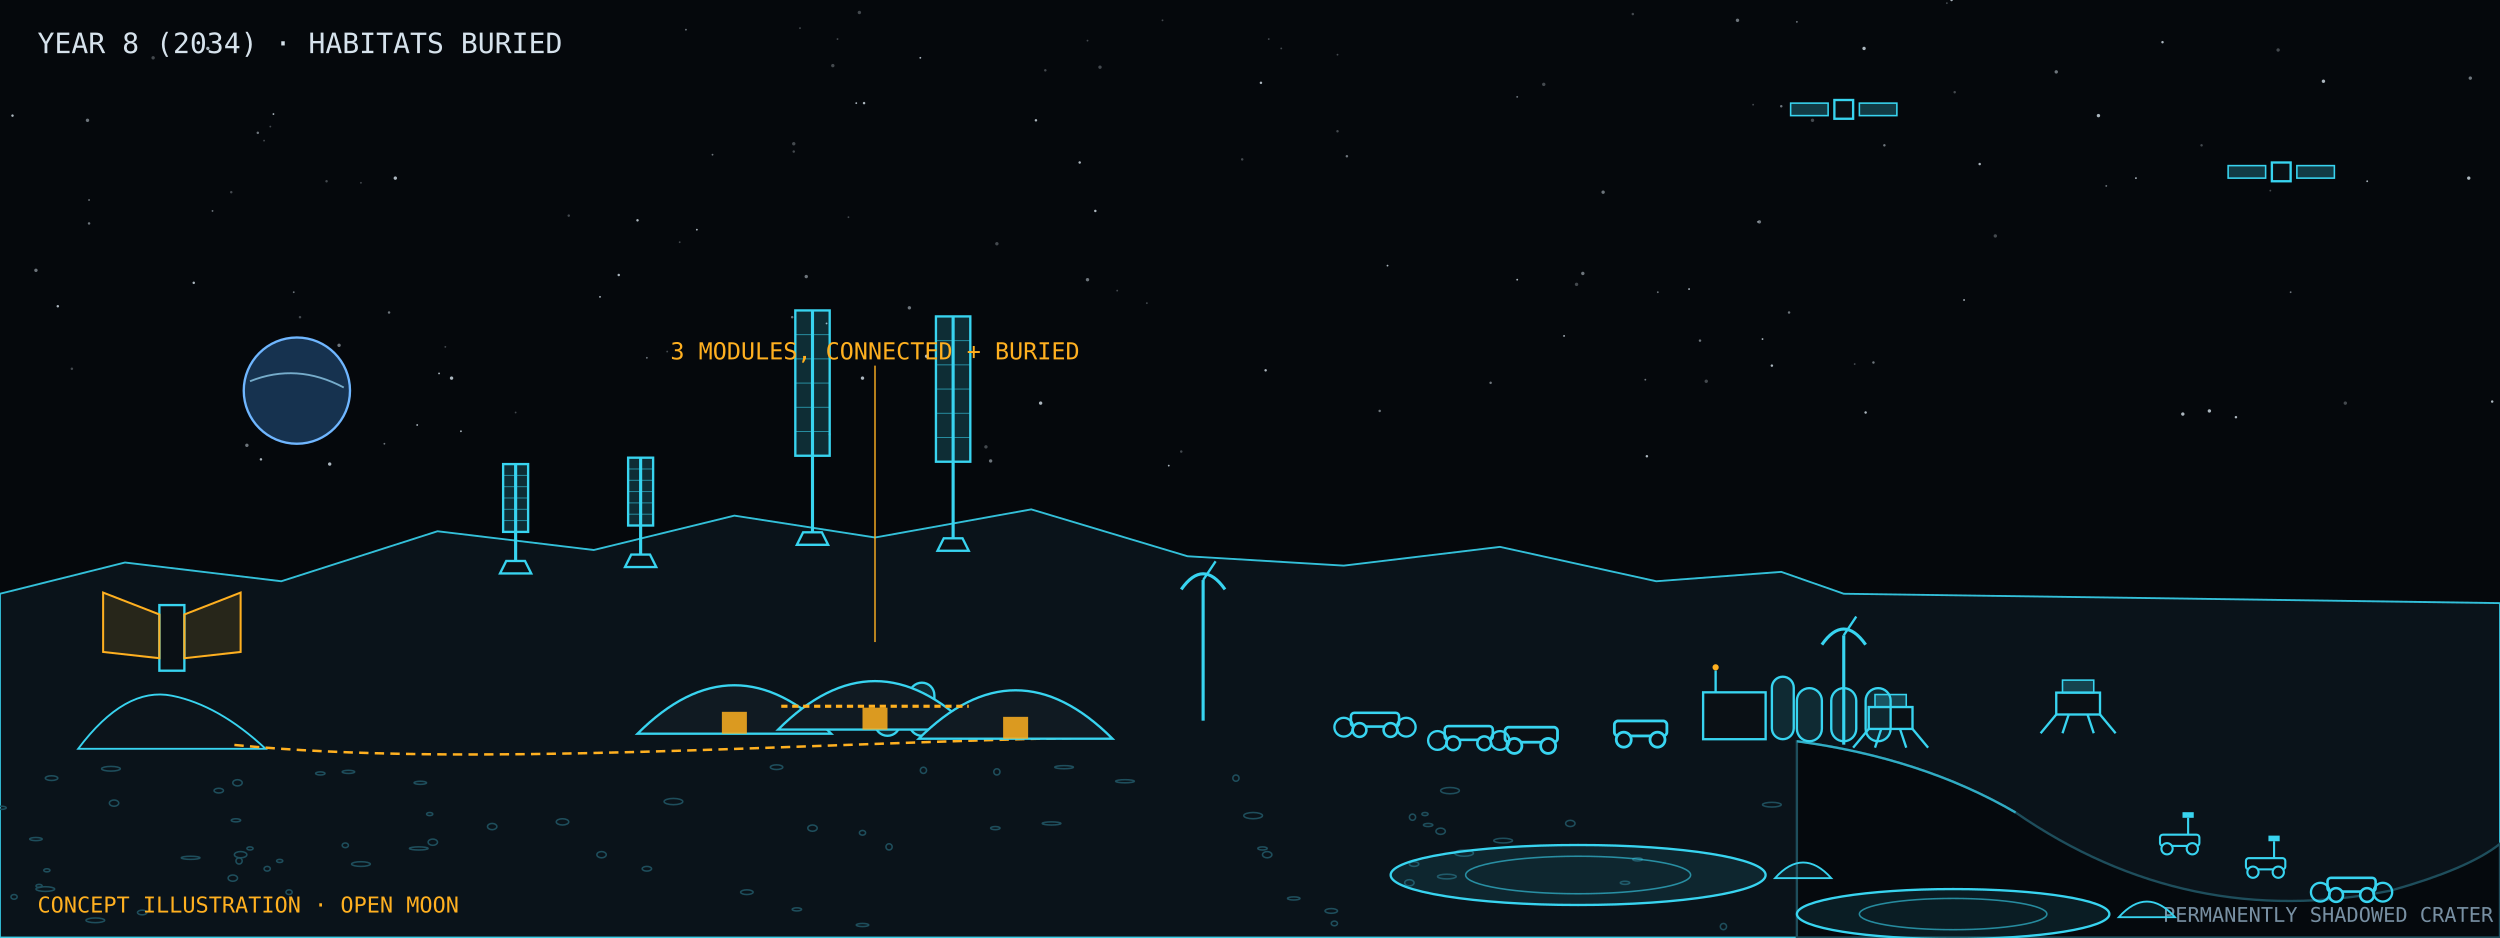
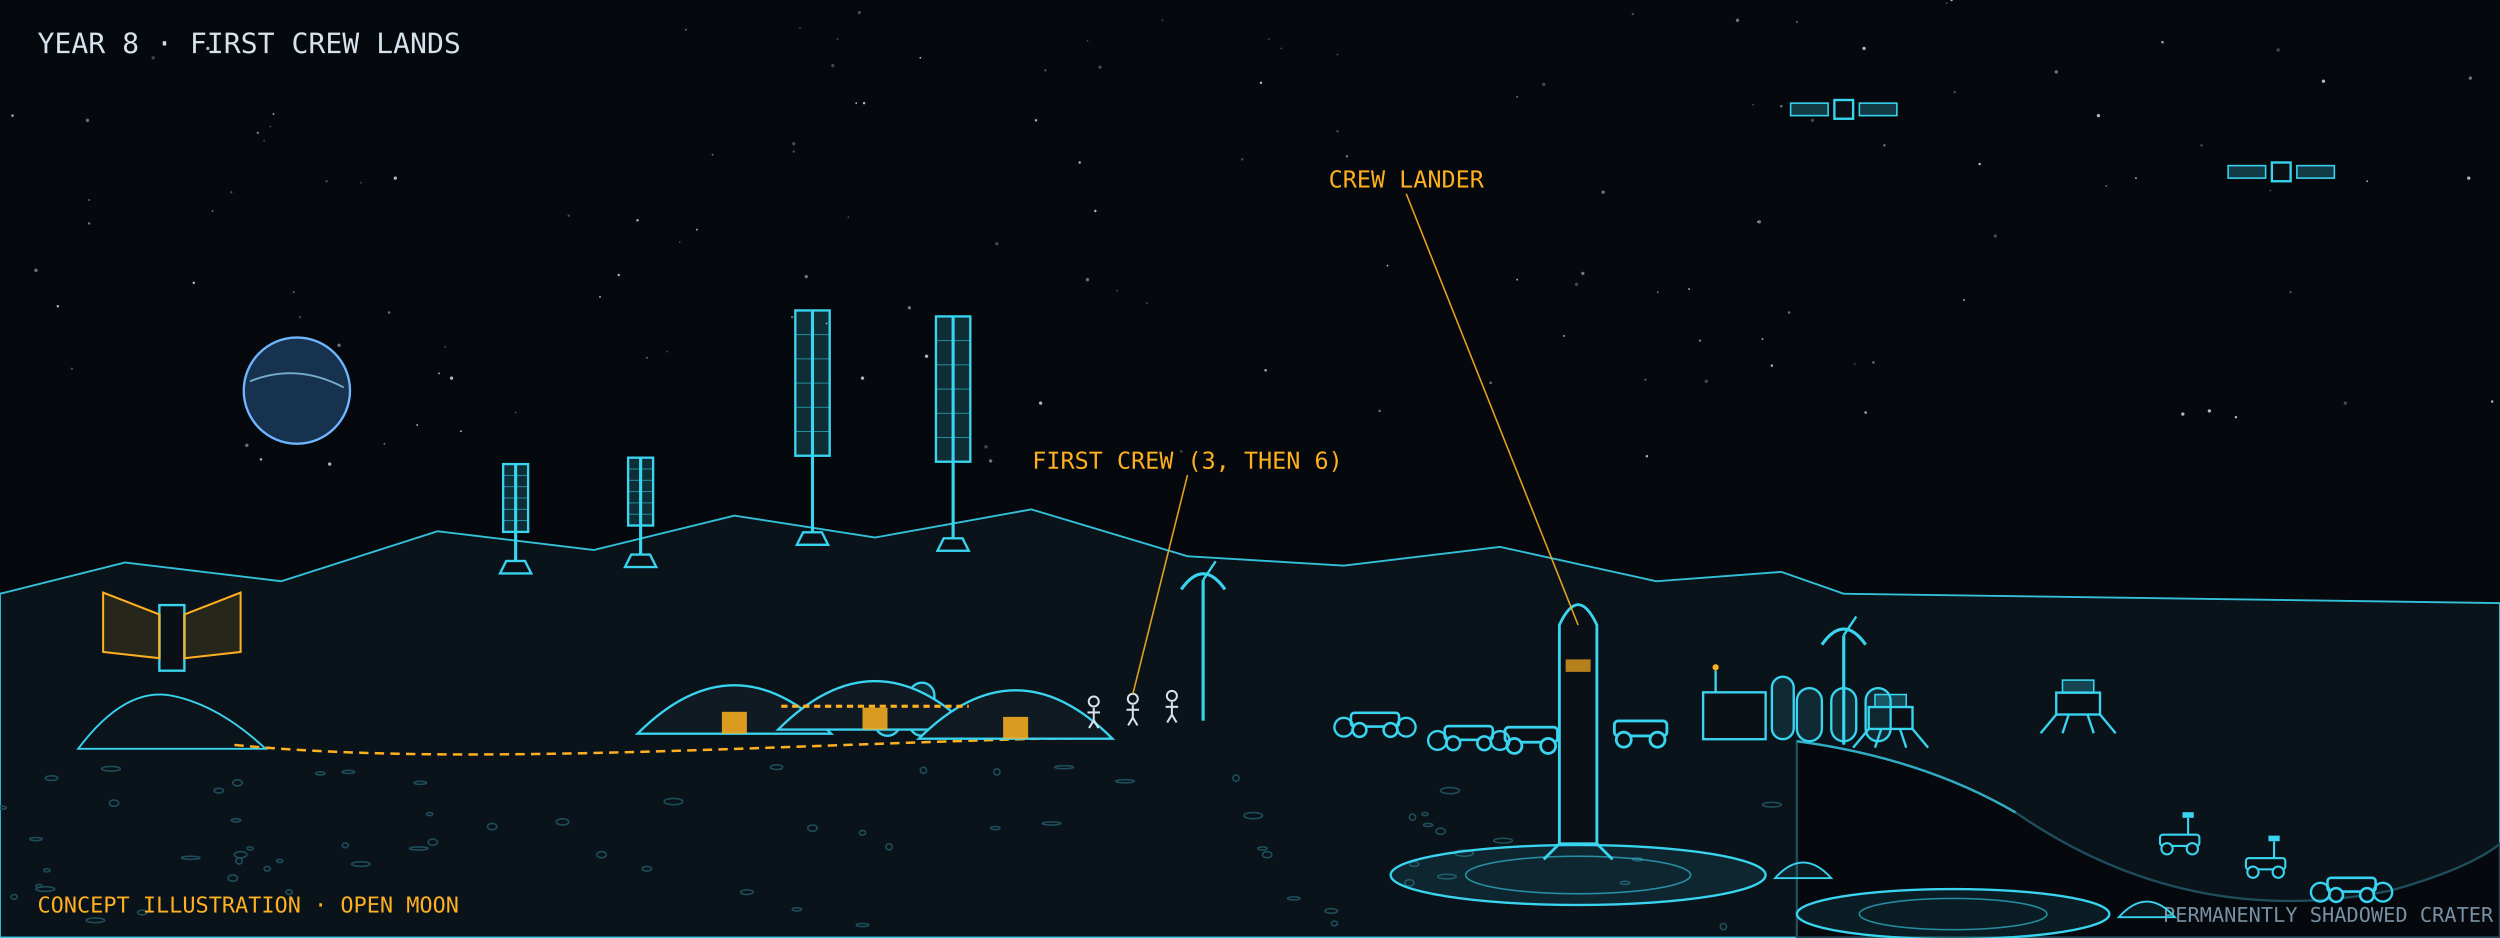
- <svg xmlns="http://www.w3.org/2000/svg" viewBox="0 0 1600 600" width="1600" height="600" role="img" aria-label="Concept illustration of the Open Moon base: YEAR 8 (2034) · HABITATS BURIED">
+ <svg xmlns="http://www.w3.org/2000/svg" viewBox="0 0 1600 600" width="1600" height="600" role="img" aria-label="Concept illustration of the Open Moon base: YEAR 8 · FIRST CREW LANDS">
  <rect width="1600" height="600" fill="#05080c" />
  <circle cx="663" cy="77" r="0.8" fill="#d6e2ec" opacity="0.8" />
  <circle cx="98" cy="37" r="1.1" fill="#d6e2ec" opacity="0.3" />
  <circle cx="748" cy="298" r="0.6" fill="#d6e2ec" opacity="0.8" />
  <circle cx="439" cy="19" r="0.6" fill="#d6e2ec" opacity="0.5" />
  <circle cx="856" cy="35" r="0.6" fill="#d6e2ec" opacity="0.3" />
  <circle cx="1128" cy="217" r="0.6" fill="#d6e2ec" opacity="0.8" />
  <circle cx="253" cy="114" r="1.1" fill="#d6e2ec" opacity="0.8" />
  <circle cx="1193" cy="31" r="1.1" fill="#d6e2ec" opacity="0.8" />
  <circle cx="812" cy="25" r="0.6" fill="#d6e2ec" opacity="0.3" />
  <circle cx="1140" cy="68" r="0.8" fill="#d6e2ec" opacity="0.5" />
  <circle cx="295" cy="276" r="0.6" fill="#d6e2ec" opacity="0.8" />
  <circle cx="631" cy="286" r="1.1" fill="#d6e2ec" opacity="0.3" />
  <circle cx="211" cy="297" r="1.1" fill="#d6e2ec" opacity="0.8" />
  <circle cx="384" cy="190" r="0.6" fill="#d6e2ec" opacity="0.8" />
  <circle cx="1458" cy="32" r="1.1" fill="#d6e2ec" opacity="0.3" />
  <circle cx="1267" cy="105" r="0.8" fill="#d6e2ec" opacity="0.8" />
  <circle cx="1088" cy="218" r="0.8" fill="#d6e2ec" opacity="0.5" />
  <circle cx="1199" cy="232" r="0.8" fill="#d6e2ec" opacity="0.5" />
  <circle cx="508" cy="92" r="1.1" fill="#d6e2ec" opacity="0.3" />
  <circle cx="167" cy="294" r="0.8" fill="#d6e2ec" opacity="0.8" />
  <circle cx="1013" cy="175" r="1.1" fill="#d6e2ec" opacity="0.5" />
  <circle cx="589" cy="37" r="0.6" fill="#d6e2ec" opacity="0.8" />
  <circle cx="856" cy="84" r="0.8" fill="#d6e2ec" opacity="0.3" />
  <circle cx="1001" cy="215" r="0.6" fill="#d6e2ec" opacity="0.8" />
  <circle cx="158" cy="285" r="1.1" fill="#d6e2ec" opacity="0.5" />
  <circle cx="696" cy="179" r="1.1" fill="#d6e2ec" opacity="0.5" />
  <circle cx="1187" cy="233" r="0.6" fill="#d6e2ec" opacity="0.3" />
  <circle cx="552" cy="242" r="1.1" fill="#d6e2ec" opacity="0.8" />
  <circle cx="133" cy="31" r="1.1" fill="#d6e2ec" opacity="0.8" />
  <circle cx="634" cy="295" r="1.1" fill="#d6e2ec" opacity="0.5" />
  <circle cx="582" cy="197" r="1.1" fill="#d6e2ec" opacity="0.5" />
  <circle cx="46" cy="236" r="0.8" fill="#d6e2ec" opacity="0.3" />
  <circle cx="1251" cy="59" r="0.8" fill="#d6e2ec" opacity="0.3" />
  <circle cx="446" cy="147" r="0.6" fill="#d6e2ec" opacity="0.8" />
  <circle cx="507" cy="203" r="0.8" fill="#d6e2ec" opacity="0.5" />
  <circle cx="165" cy="85" r="0.8" fill="#d6e2ec" opacity="0.5" />
  <circle cx="1125" cy="142" r="0.6" fill="#d6e2ec" opacity="0.5" />
  <circle cx="1126" cy="142" r="1.1" fill="#d6e2ec" opacity="0.5" />
  <circle cx="734" cy="194" r="0.6" fill="#d6e2ec" opacity="0.3" />
  <circle cx="169" cy="90" r="0.6" fill="#d6e2ec" opacity="0.3" />
  <circle cx="1348" cy="119" r="0.6" fill="#d6e2ec" opacity="0.5" />
  <circle cx="1206" cy="93" r="0.8" fill="#d6e2ec" opacity="0.5" />
  <circle cx="8" cy="74" r="0.8" fill="#d6e2ec" opacity="0.8" />
  <circle cx="756" cy="289" r="0.8" fill="#d6e2ec" opacity="0.3" />
  <circle cx="1414" cy="263" r="1.1" fill="#d6e2ec" opacity="0.8" />
  <circle cx="1384" cy="27" r="0.8" fill="#d6e2ec" opacity="0.8" />
  <circle cx="1145" cy="200" r="0.8" fill="#d6e2ec" opacity="0.5" />
  <circle cx="807" cy="53" r="0.8" fill="#d6e2ec" opacity="0.8" />
  <circle cx="820" cy="31" r="0.6" fill="#d6e2ec" opacity="0.3" />
  <circle cx="427" cy="225" r="0.6" fill="#d6e2ec" opacity="0.3" />
  <circle cx="696" cy="26" r="0.6" fill="#d6e2ec" opacity="0.3" />
  <circle cx="1160" cy="77" r="1.1" fill="#d6e2ec" opacity="0.3" />
  <circle cx="744" cy="13" r="0.6" fill="#d6e2ec" opacity="0.3" />
  <circle cx="1257" cy="192" r="0.6" fill="#d6e2ec" opacity="0.8" />
  <circle cx="516" cy="177" r="1.1" fill="#d6e2ec" opacity="0.5" />
  <circle cx="971" cy="62" r="0.6" fill="#d6e2ec" opacity="0.5" />
  <circle cx="954" cy="245" r="0.8" fill="#d6e2ec" opacity="0.5" />
  <circle cx="175" cy="73" r="0.6" fill="#d6e2ec" opacity="0.8" />
  <circle cx="701" cy="135" r="0.8" fill="#d6e2ec" opacity="0.8" />
  <circle cx="330" cy="264" r="0.6" fill="#d6e2ec" opacity="0.3" />
  <circle cx="1081" cy="185" r="0.6" fill="#d6e2ec" opacity="0.8" />
  <circle cx="1112" cy="13" r="1.1" fill="#d6e2ec" opacity="0.5" />
  <circle cx="1316" cy="46" r="1.1" fill="#d6e2ec" opacity="0.5" />
  <circle cx="1061" cy="187" r="0.6" fill="#d6e2ec" opacity="0.5" />
  <circle cx="1580" cy="114" r="1.1" fill="#d6e2ec" opacity="0.8" />
  <circle cx="1595" cy="257" r="0.8" fill="#d6e2ec" opacity="0.8" />
  <circle cx="456" cy="99" r="0.6" fill="#d6e2ec" opacity="0.5" />
  <circle cx="1515" cy="116" r="0.6" fill="#d6e2ec" opacity="0.8" />
  <circle cx="1009" cy="182" r="1.1" fill="#d6e2ec" opacity="0.3" />
  <circle cx="57" cy="143" r="0.8" fill="#d6e2ec" opacity="0.5" />
  <circle cx="396" cy="176" r="0.8" fill="#d6e2ec" opacity="0.8" />
  <circle cx="715" cy="186" r="0.6" fill="#d6e2ec" opacity="0.3" />
  <circle cx="209" cy="116" r="0.8" fill="#d6e2ec" opacity="0.3" />
  <circle cx="691" cy="104" r="0.8" fill="#d6e2ec" opacity="0.8" />
  <circle cx="1249" cy="0" r="0.8" fill="#d6e2ec" opacity="0.8" />
  <circle cx="704" cy="43" r="1.1" fill="#d6e2ec" opacity="0.3" />
  <circle cx="795" cy="102" r="0.8" fill="#d6e2ec" opacity="0.3" />
  <circle cx="888" cy="170" r="0.6" fill="#d6e2ec" opacity="0.8" />
  <circle cx="810" cy="237" r="0.8" fill="#d6e2ec" opacity="0.8" />
  <circle cx="173" cy="81" r="0.6" fill="#d6e2ec" opacity="0.3" />
  <circle cx="56" cy="77" r="1.1" fill="#d6e2ec" opacity="0.5" />
  <circle cx="1343" cy="74" r="1.1" fill="#d6e2ec" opacity="0.8" />
  <circle cx="971" cy="179" r="0.6" fill="#d6e2ec" opacity="0.8" />
  <circle cx="1122" cy="67" r="0.6" fill="#d6e2ec" opacity="0.3" />
  <circle cx="1487" cy="52" r="1.1" fill="#d6e2ec" opacity="0.8" />
  <circle cx="285" cy="222" r="0.6" fill="#d6e2ec" opacity="0.3" />
  <circle cx="57" cy="128" r="0.6" fill="#d6e2ec" opacity="0.5" />
  <circle cx="1026" cy="123" r="1.1" fill="#d6e2ec" opacity="0.5" />
  <circle cx="531" cy="278" r="0.8" fill="#d6e2ec" opacity="0.3" />
  <circle cx="124" cy="181" r="0.8" fill="#d6e2ec" opacity="0.8" />
  <circle cx="1194" cy="264" r="0.8" fill="#d6e2ec" opacity="0.8" />
  <circle cx="267" cy="272" r="0.6" fill="#d6e2ec" opacity="0.8" />
  <circle cx="1045" cy="9" r="0.8" fill="#d6e2ec" opacity="0.3" />
  <circle cx="1246" cy="2" r="0.6" fill="#d6e2ec" opacity="0.3" />
  <circle cx="289" cy="242" r="1.1" fill="#d6e2ec" opacity="0.8" />
  <circle cx="246" cy="284" r="0.6" fill="#d6e2ec" opacity="0.5" />
  <circle cx="1397" cy="265" r="1.1" fill="#d6e2ec" opacity="0.8" />
  <circle cx="988" cy="54" r="1.1" fill="#d6e2ec" opacity="0.3" />
  <circle cx="508" cy="97" r="0.8" fill="#d6e2ec" opacity="0.3" />
  <circle cx="1581" cy="50" r="1.1" fill="#d6e2ec" opacity="0.5" />
  <circle cx="1150" cy="14" r="0.6" fill="#d6e2ec" opacity="0.5" />
  <circle cx="666" cy="258" r="1.1" fill="#d6e2ec" opacity="0.8" />
  <circle cx="408" cy="141" r="0.8" fill="#d6e2ec" opacity="0.8" />
  <circle cx="1092" cy="244" r="1.1" fill="#d6e2ec" opacity="0.3" />
  <circle cx="1431" cy="267" r="0.8" fill="#d6e2ec" opacity="0.8" />
  <circle cx="414" cy="229" r="0.6" fill="#d6e2ec" opacity="0.5" />
  <circle cx="249" cy="200" r="0.8" fill="#d6e2ec" opacity="0.5" />
  <circle cx="148" cy="123" r="0.8" fill="#d6e2ec" opacity="0.3" />
  <circle cx="435" cy="155" r="0.6" fill="#d6e2ec" opacity="0.3" />
  <circle cx="1466" cy="187" r="0.6" fill="#d6e2ec" opacity="0.5" />
  <circle cx="281" cy="239" r="0.6" fill="#d6e2ec" opacity="0.8" />
  <circle cx="192" cy="203" r="0.8" fill="#d6e2ec" opacity="0.3" />
  <circle cx="1367" cy="114" r="0.6" fill="#d6e2ec" opacity="0.8" />
  <circle cx="883" cy="263" r="0.8" fill="#d6e2ec" opacity="0.5" />
  <circle cx="862" cy="100" r="0.8" fill="#d6e2ec" opacity="0.5" />
  <circle cx="188" cy="187" r="0.6" fill="#d6e2ec" opacity="0.5" />
  <circle cx="1134" cy="234" r="0.8" fill="#d6e2ec" opacity="0.8" />
  <circle cx="37" cy="196" r="0.8" fill="#d6e2ec" opacity="0.8" />
  <circle cx="1277" cy="151" r="1.1" fill="#d6e2ec" opacity="0.3" />
  <circle cx="231" cy="117" r="0.6" fill="#d6e2ec" opacity="0.3" />
  <circle cx="543" cy="139" r="0.6" fill="#d6e2ec" opacity="0.3" />
  <circle cx="553" cy="66" r="0.8" fill="#d6e2ec" opacity="0.8" />
  <circle cx="529" cy="207" r="0.6" fill="#d6e2ec" opacity="0.8" />
  <circle cx="1054" cy="292" r="0.8" fill="#d6e2ec" opacity="0.8" />
  <circle cx="669" cy="45" r="0.8" fill="#d6e2ec" opacity="0.3" />
  <circle cx="1409" cy="93" r="0.8" fill="#d6e2ec" opacity="0.3" />
  <circle cx="550" cy="8" r="1.1" fill="#d6e2ec" opacity="0.3" />
  <circle cx="533" cy="42" r="1.1" fill="#d6e2ec" opacity="0.3" />
  <circle cx="136" cy="135" r="0.6" fill="#d6e2ec" opacity="0.5" />
  <circle cx="23" cy="173" r="1.1" fill="#d6e2ec" opacity="0.5" />
  <circle cx="548" cy="66" r="0.6" fill="#d6e2ec" opacity="0.8" />
  <circle cx="1453" cy="122" r="0.6" fill="#d6e2ec" opacity="0.3" />
  <circle cx="536" cy="25" r="0.6" fill="#d6e2ec" opacity="0.3" />
  <circle cx="638" cy="156" r="1.1" fill="#d6e2ec" opacity="0.3" />
  <circle cx="593" cy="228" r="1.1" fill="#d6e2ec" opacity="0.8" />
  <circle cx="364" cy="138" r="0.8" fill="#d6e2ec" opacity="0.3" />
  <circle cx="512" cy="18" r="0.6" fill="#d6e2ec" opacity="0.3" />
  <circle cx="1501" cy="258" r="1.1" fill="#d6e2ec" opacity="0.3" />
  <circle cx="1053" cy="243" r="0.6" fill="#d6e2ec" opacity="0.5" />
  <circle cx="217" cy="221" r="1.1" fill="#d6e2ec" opacity="0.5" />
  <circle cx="190" cy="250" r="34" fill="#16324f" stroke="#6fb6ff" stroke-width="1.5" />
  <path d="M160 244 Q190 232 220 248" stroke="#9ee0ff" stroke-width="1.2" fill="none" opacity=".7" />
  <path d="M0 380 L80 360 L180 372 L280 340 L380 352 L470 330 L560 344 L660 326 L760 356 L860 362 L960 350 L1060 372 L1140 366 L1180 380 L1600 386 L1600 600 L0 600Z" fill="#0b141c" stroke="#38d4f0" stroke-width="1.2" opacity=".9" />
  <path d="M0 0 470.0 L20 473.2 L40 476.0 L60 478.1 L80 479.3 L100 479.5 L120 478.8 L140 477.5 L160 476.0 L180 474.5 L200 473.4 L220 473.0 L240 473.3 L260 474.3 L280 475.7 L300 477.2 L320 478.5 L340 479.3 L360 479.2 L380 478.2 L400 476.2 L420 473.5 L440 470.3 L460 467.1 L480 464.2 L500 462.0 L520 460.7 L540 460.3 L560 460.9 L580 462.1 L600 463.7 L620 465.2 L640 466.4 L660 467.0 L680 466.8 L700 466.0 L720 464.6 L740 463.1 L760 461.7 L780 460.9 L800 460.9 L820 461.8 L840 463.6 L860 466.3 L880 469.4 L900 472.6 L920 475.6 L940 477.9 L960 479.3 L980 479.8 L1000 479.3 L1020 478.2 L1040 476.6 L1060 475.0 L1080 473.7 L1100 473.1 L1120 473.1 L1140 473.8 L1160 475.1 L1180 476.6 L1200 478.0 L1220 478.9 L1240 479.0 L1260 478.3 L1280 476.5 L1300 474.0 L1320 470.9 L1340 467.7 L1360 464.6 L1380 462.2 L1400 460.7 L1420 460.1 L1440 460.4 L1460 461.5 L1480 463.1 L1500 464.7 L1520 466.1 L1540 466.9 L1560 467.0 L1580 466.4 L1600 465.2 L1600 600 L0 600Z" fill="#0e1922" stroke="#38d4f0" stroke-width="1.5" />
  <ellipse cx="926" cy="561" rx="6" ry="1.5" fill="none" stroke="#1e4e5c" stroke-width="1" />
  <ellipse cx="1040" cy="565" rx="3" ry="1" fill="none" stroke="#1e4e5c" stroke-width="1" />
  <ellipse cx="1048" cy="550" rx="3" ry="1" fill="none" stroke="#1e4e5c" stroke-width="1" />
  <ellipse cx="914" cy="528" rx="3" ry="1" fill="none" stroke="#1e4e5c" stroke-width="1" />
  <ellipse cx="1103" cy="593" rx="2" ry="2" fill="none" stroke="#1e4e5c" stroke-width="1" />
  <ellipse cx="811" cy="547" rx="3" ry="2" fill="none" stroke="#1e4e5c" stroke-width="1" />
  <ellipse cx="30" cy="557" rx="2" ry="1" fill="none" stroke="#1e4e5c" stroke-width="1" />
  <ellipse cx="73" cy="514" rx="3" ry="2" fill="none" stroke="#1e4e5c" stroke-width="1" />
  <ellipse cx="61" cy="589" rx="6" ry="1.5" fill="none" stroke="#1e4e5c" stroke-width="1" />
  <ellipse cx="902" cy="565" rx="3" ry="2" fill="none" stroke="#1e4e5c" stroke-width="1" />
  <ellipse cx="478" cy="571" rx="4" ry="1.5" fill="none" stroke="#1e4e5c" stroke-width="1" />
  <ellipse cx="9" cy="574" rx="2" ry="1.5" fill="none" stroke="#1e4e5c" stroke-width="1" />
  <ellipse cx="569" cy="542" rx="2" ry="2" fill="none" stroke="#1e4e5c" stroke-width="1" />
  <ellipse cx="520" cy="530" rx="3" ry="2" fill="none" stroke="#1e4e5c" stroke-width="1" />
  <ellipse cx="591" cy="493" rx="2" ry="2" fill="none" stroke="#1e4e5c" stroke-width="1" />
  <ellipse cx="221" cy="541" rx="2" ry="1.5" fill="none" stroke="#1e4e5c" stroke-width="1" />
  <ellipse cx="791" cy="498" rx="2" ry="2" fill="none" stroke="#1e4e5c" stroke-width="1" />
  <ellipse cx="1" cy="517" rx="3" ry="1" fill="none" stroke="#1e4e5c" stroke-width="1" />
  <ellipse cx="962" cy="538" rx="6" ry="1.5" fill="none" stroke="#1e4e5c" stroke-width="1" />
  <ellipse cx="149" cy="562" rx="3" ry="2" fill="none" stroke="#1e4e5c" stroke-width="1" />
  <ellipse cx="552" cy="533" rx="2" ry="1.5" fill="none" stroke="#1e4e5c" stroke-width="1" />
  <ellipse cx="681" cy="491" rx="6" ry="1" fill="none" stroke="#1e4e5c" stroke-width="1" />
  <ellipse cx="275" cy="521" rx="2" ry="1" fill="none" stroke="#1e4e5c" stroke-width="1" />
  <ellipse cx="122" cy="549" rx="6" ry="1" fill="none" stroke="#1e4e5c" stroke-width="1" />
  <ellipse cx="385" cy="547" rx="3" ry="2" fill="none" stroke="#1e4e5c" stroke-width="1" />
  <ellipse cx="268" cy="543" rx="6" ry="1" fill="none" stroke="#1e4e5c" stroke-width="1" />
  <ellipse cx="808" cy="543" rx="3" ry="1" fill="none" stroke="#1e4e5c" stroke-width="1" />
  <ellipse cx="552" cy="592" rx="4" ry="1" fill="none" stroke="#1e4e5c" stroke-width="1" />
  <ellipse cx="431" cy="513" rx="6" ry="2" fill="none" stroke="#1e4e5c" stroke-width="1" />
  <ellipse cx="205" cy="495" rx="3" ry="1" fill="none" stroke="#1e4e5c" stroke-width="1" />
  <ellipse cx="904" cy="523" rx="2" ry="2" fill="none" stroke="#1e4e5c" stroke-width="1" />
  <ellipse cx="673" cy="527" rx="6" ry="1" fill="none" stroke="#1e4e5c" stroke-width="1" />
  <ellipse cx="152" cy="501" rx="3" ry="2" fill="none" stroke="#1e4e5c" stroke-width="1" />
  <ellipse cx="497" cy="491" rx="4" ry="1.5" fill="none" stroke="#1e4e5c" stroke-width="1" />
  <ellipse cx="928" cy="506" rx="6" ry="2" fill="none" stroke="#1e4e5c" stroke-width="1" />
  <ellipse cx="277" cy="539" rx="3" ry="2" fill="none" stroke="#1e4e5c" stroke-width="1" />
  <ellipse cx="315" cy="529" rx="3" ry="2" fill="none" stroke="#1e4e5c" stroke-width="1" />
  <ellipse cx="510" cy="582" rx="3" ry="1" fill="none" stroke="#1e4e5c" stroke-width="1" />
  <ellipse cx="1134" cy="515" rx="6" ry="1.5" fill="none" stroke="#1e4e5c" stroke-width="1" />
  <ellipse cx="160" cy="543" rx="2" ry="1" fill="none" stroke="#1e4e5c" stroke-width="1" />
  <ellipse cx="223" cy="494" rx="4" ry="1" fill="none" stroke="#1e4e5c" stroke-width="1" />
  <ellipse cx="802" cy="522" rx="6" ry="2" fill="none" stroke="#1e4e5c" stroke-width="1" />
  <ellipse cx="1005" cy="527" rx="3" ry="2" fill="none" stroke="#1e4e5c" stroke-width="1" />
  <ellipse cx="140" cy="506" rx="3" ry="1.5" fill="none" stroke="#1e4e5c" stroke-width="1" />
  <ellipse cx="151" cy="525" rx="3" ry="1" fill="none" stroke="#1e4e5c" stroke-width="1" />
  <ellipse cx="33" cy="498" rx="4" ry="1.5" fill="none" stroke="#1e4e5c" stroke-width="1" />
  <ellipse cx="912" cy="521" rx="2" ry="1" fill="none" stroke="#1e4e5c" stroke-width="1" />
  <ellipse cx="360" cy="526" rx="4" ry="2" fill="none" stroke="#1e4e5c" stroke-width="1" />
  <ellipse cx="269" cy="501" rx="4" ry="1" fill="none" stroke="#1e4e5c" stroke-width="1" />
  <ellipse cx="922" cy="532" rx="3" ry="2" fill="none" stroke="#1e4e5c" stroke-width="1" />
  <ellipse cx="71" cy="492" rx="6" ry="1.5" fill="none" stroke="#1e4e5c" stroke-width="1" />
  <ellipse cx="638" cy="494" rx="2" ry="2" fill="none" stroke="#1e4e5c" stroke-width="1" />
  <ellipse cx="153" cy="551" rx="2" ry="2" fill="none" stroke="#1e4e5c" stroke-width="1" />
  <ellipse cx="637" cy="530" rx="3" ry="1" fill="none" stroke="#1e4e5c" stroke-width="1" />
  <ellipse cx="154" cy="547" rx="4" ry="2" fill="none" stroke="#1e4e5c" stroke-width="1" />
  <ellipse cx="91" cy="584" rx="3" ry="1.5" fill="none" stroke="#1e4e5c" stroke-width="1" />
  <ellipse cx="720" cy="500" rx="6" ry="1" fill="none" stroke="#1e4e5c" stroke-width="1" />
  <ellipse cx="854" cy="591" rx="2" ry="1.5" fill="none" stroke="#1e4e5c" stroke-width="1" />
  <ellipse cx="29" cy="569" rx="6" ry="1.5" fill="none" stroke="#1e4e5c" stroke-width="1" />
  <ellipse cx="25" cy="567" rx="2" ry="1" fill="none" stroke="#1e4e5c" stroke-width="1" />
  <ellipse cx="185" cy="571" rx="2" ry="1.5" fill="none" stroke="#1e4e5c" stroke-width="1" />
  <ellipse cx="852" cy="583" rx="4" ry="1.5" fill="none" stroke="#1e4e5c" stroke-width="1" />
  <ellipse cx="937" cy="546" rx="6" ry="2" fill="none" stroke="#1e4e5c" stroke-width="1" />
  <ellipse cx="171" cy="556" rx="2" ry="1.5" fill="none" stroke="#1e4e5c" stroke-width="1" />
  <ellipse cx="179" cy="551" rx="2" ry="1" fill="none" stroke="#1e4e5c" stroke-width="1" />
  <ellipse cx="231" cy="553" rx="6" ry="1.5" fill="none" stroke="#1e4e5c" stroke-width="1" />
  <ellipse cx="23" cy="537" rx="4" ry="1" fill="none" stroke="#1e4e5c" stroke-width="1" />
  <ellipse cx="414" cy="556" rx="3" ry="1.5" fill="none" stroke="#1e4e5c" stroke-width="1" />
  <ellipse cx="905" cy="553" rx="3" ry="1.5" fill="none" stroke="#1e4e5c" stroke-width="1" />
  <ellipse cx="828" cy="575" rx="4" ry="1" fill="none" stroke="#1e4e5c" stroke-width="1" />
  <path d="M1150 474.4 Q1230 485.1 1290 520 Q1400 596 1530 570 Q1580 556 1600 540 L1600 600 L1150 600Z" fill="#05090d" stroke="#1e4e5c" stroke-width="1.5" />
  <path d="M1150 474.4 Q1230 485.1 1290 520" fill="none" stroke="#38d4f0" stroke-width="1.5" opacity=".7" />
  <text x="1490" y="590" fill="#7890a3" font-family="Share Tech Mono, monospace" font-size="13" text-anchor="middle">PERMANENTLY SHADOWED CRATER</text>
  <g transform="translate(1210,478.5094) scale(1.0)">
    <path d="M-14 -26 h28 v14 h-28z" fill="#0a1015" stroke="#38d4f0" stroke-width="1.5" />
    <path d="M-14 -12 L-24 0 M14 -12 L24 0 M-6 -12 L-10 0 M6 -12 L10 0" stroke="#38d4f0" stroke-width="1.5" />
    <rect x="-10" y="-34" width="20" height="8" fill="rgba(56,212,240,.25)" stroke="#38d4f0" stroke-width="1" />
  </g>
  <g transform="translate(1330,469.2811) scale(1.0)">
    <path d="M-14 -26 h28 v14 h-28z" fill="#0a1015" stroke="#38d4f0" stroke-width="1.5" />
    <path d="M-14 -12 L-24 0 M14 -12 L24 0 M-6 -12 L-10 0 M6 -12 L10 0" stroke="#38d4f0" stroke-width="1.5" />
    <rect x="-10" y="-34" width="20" height="8" fill="rgba(56,212,240,.25)" stroke="#38d4f0" stroke-width="1" />
  </g>
  <g transform="translate(1395,545) scale(0.9)">
    <rect x="-14" y="-12" width="28" height="8" rx="2" fill="#0a1015" stroke="#38d4f0" stroke-width="1.5" />
    <circle cx="-9" cy="-2" r="4" fill="#0a1015" stroke="#38d4f0" stroke-width="1.5" />
    <circle cx="9" cy="-2" r="4" fill="#0a1015" stroke="#38d4f0" stroke-width="1.5" />
    <line x1="6" y1="-12" x2="6" y2="-24" stroke="#38d4f0" stroke-width="1.5" />
    <rect x="2" y="-28" width="8" height="4" fill="#38d4f0" />
  </g>
  <g transform="translate(1450,560) scale(0.9)">
    <rect x="-14" y="-12" width="28" height="8" rx="2" fill="#0a1015" stroke="#38d4f0" stroke-width="1.5" />
    <circle cx="-9" cy="-2" r="4" fill="#0a1015" stroke="#38d4f0" stroke-width="1.5" />
    <circle cx="9" cy="-2" r="4" fill="#0a1015" stroke="#38d4f0" stroke-width="1.5" />
    <line x1="6" y1="-12" x2="6" y2="-24" stroke="#38d4f0" stroke-width="1.5" />
    <rect x="2" y="-28" width="8" height="4" fill="#38d4f0" />
  </g>
  <g transform="translate(980,479.7992) scale(1.2)">
    <rect x="-14" y="-12" width="28" height="8" rx="2" fill="#0a1015" stroke="#38d4f0" stroke-width="1.5" />
    <circle cx="-9" cy="-2" r="4" fill="#0a1015" stroke="#38d4f0" stroke-width="1.5" />
    <circle cx="9" cy="-2" r="4" fill="#0a1015" stroke="#38d4f0" stroke-width="1.5" />
  </g>
  <g transform="translate(1050,475.7929) scale(1.2)">
    <rect x="-14" y="-12" width="28" height="8" rx="2" fill="#0a1015" stroke="#38d4f0" stroke-width="1.5" />
    <circle cx="-9" cy="-2" r="4" fill="#0a1015" stroke="#38d4f0" stroke-width="1.5" />
    <circle cx="9" cy="-2" r="4" fill="#0a1015" stroke="#38d4f0" stroke-width="1.5" />
  </g>
  <line x1="330" y1="367.016" x2="330" y2="297.016" stroke="#38d4f0" stroke-width="2" />
  <rect x="322.0" y="297.016" width="16" height="43.4" fill="rgba(56,212,240,.18)" stroke="#38d4f0" stroke-width="1.5" />
  <line x1="322.0" y1="304.249" x2="338.0" y2="304.249" stroke="#38d4f0" stroke-width=".6" opacity=".6" />
  <line x1="322.0" y1="311.483" x2="338.0" y2="311.483" stroke="#38d4f0" stroke-width=".6" opacity=".6" />
  <line x1="322.0" y1="318.716" x2="338.0" y2="318.716" stroke="#38d4f0" stroke-width=".6" opacity=".6" />
  <line x1="322.0" y1="325.949" x2="338.0" y2="325.949" stroke="#38d4f0" stroke-width=".6" opacity=".6" />
  <line x1="322.0" y1="333.183" x2="338.0" y2="333.183" stroke="#38d4f0" stroke-width=".6" opacity=".6" />
  <path d="M320 367.016 L340 367.016 L336 359.016 L324 359.016Z" fill="#0a1015" stroke="#38d4f0" stroke-width="1.5" />
  <line x1="770" y1="461.231" x2="770" y2="371.231" stroke="#38d4f0" stroke-width="2" />
  <path d="M756 377.231 Q770 357.231 784 377.231" fill="none" stroke="#38d4f0" stroke-width="2" />
  <line x1="770" y1="371.231" x2="778 " y2="359.231" stroke="#38d4f0" stroke-width="1.5" />
  <g transform="translate(880,469.3911) scale(1.1)">
    <rect x="-14" y="-12" width="28" height="8" rx="2" fill="#0a1015" stroke="#38d4f0" stroke-width="1.5" />
    <circle cx="-9" cy="-2" r="4" fill="#0a1015" stroke="#38d4f0" stroke-width="1.5" />
    <circle cx="9" cy="-2" r="4" fill="#0a1015" stroke="#38d4f0" stroke-width="1.5" />
  </g>
  <circle cx="900" cy="465.391" r="6" fill="none" stroke="#38d4f0" stroke-width="1.5" />
  <circle cx="860" cy="465.391" r="6" fill="none" stroke="#38d4f0" stroke-width="1.5" />
  <g transform="translate(940,477.9077) scale(1.1)">
    <rect x="-14" y="-12" width="28" height="8" rx="2" fill="#0a1015" stroke="#38d4f0" stroke-width="1.5" />
    <circle cx="-9" cy="-2" r="4" fill="#0a1015" stroke="#38d4f0" stroke-width="1.5" />
    <circle cx="9" cy="-2" r="4" fill="#0a1015" stroke="#38d4f0" stroke-width="1.5" />
  </g>
  <circle cx="960" cy="473.908" r="6" fill="none" stroke="#38d4f0" stroke-width="1.5" />
  <circle cx="920" cy="473.908" r="6" fill="none" stroke="#38d4f0" stroke-width="1.5" />
  <line x1="410" y1="362.918" x2="410" y2="292.918" stroke="#38d4f0" stroke-width="2" />
  <rect x="402.0" y="292.918" width="16" height="43.4" fill="rgba(56,212,240,.18)" stroke="#38d4f0" stroke-width="1.5" />
  <line x1="402.0" y1="300.151" x2="418.0" y2="300.151" stroke="#38d4f0" stroke-width=".6" opacity=".6" />
  <line x1="402.0" y1="307.384" x2="418.0" y2="307.384" stroke="#38d4f0" stroke-width=".6" opacity=".6" />
  <line x1="402.0" y1="314.618" x2="418.0" y2="314.618" stroke="#38d4f0" stroke-width=".6" opacity=".6" />
  <line x1="402.0" y1="321.851" x2="418.0" y2="321.851" stroke="#38d4f0" stroke-width=".6" opacity=".6" />
  <line x1="402.0" y1="329.084" x2="418.0" y2="329.084" stroke="#38d4f0" stroke-width=".6" opacity=".6" />
  <path d="M400 362.918 L420 362.918 L416 354.918 L404 354.918Z" fill="#0a1015" stroke="#38d4f0" stroke-width="1.5" />
  <line x1="520" y1="348.676" x2="520" y2="198.676" stroke="#38d4f0" stroke-width="2" />
  <rect x="509.0" y="198.676" width="22" height="93.0" fill="rgba(56,212,240,.18)" stroke="#38d4f0" stroke-width="1.5" />
  <line x1="509.0" y1="214.176" x2="531.0" y2="214.176" stroke="#38d4f0" stroke-width=".6" opacity=".6" />
  <line x1="509.0" y1="229.676" x2="531.0" y2="229.676" stroke="#38d4f0" stroke-width=".6" opacity=".6" />
  <line x1="509.0" y1="245.176" x2="531.0" y2="245.176" stroke="#38d4f0" stroke-width=".6" opacity=".6" />
  <line x1="509.0" y1="260.676" x2="531.0" y2="260.676" stroke="#38d4f0" stroke-width=".6" opacity=".6" />
  <line x1="509.0" y1="276.176" x2="531.0" y2="276.176" stroke="#38d4f0" stroke-width=".6" opacity=".6" />
  <path d="M510 348.676 L530 348.676 L526 340.676 L514 340.676Z" fill="#0a1015" stroke="#38d4f0" stroke-width="1.5" />
  <line x1="610" y1="352.503" x2="610" y2="202.503" stroke="#38d4f0" stroke-width="2" />
  <rect x="599.0" y="202.503" width="22" height="93.0" fill="rgba(56,212,240,.18)" stroke="#38d4f0" stroke-width="1.5" />
  <line x1="599.0" y1="218.003" x2="621.0" y2="218.003" stroke="#38d4f0" stroke-width=".6" opacity=".6" />
  <line x1="599.0" y1="233.503" x2="621.0" y2="233.503" stroke="#38d4f0" stroke-width=".6" opacity=".6" />
  <line x1="599.0" y1="249.003" x2="621.0" y2="249.003" stroke="#38d4f0" stroke-width=".6" opacity=".6" />
  <line x1="599.0" y1="264.503" x2="621.0" y2="264.503" stroke="#38d4f0" stroke-width=".6" opacity=".6" />
  <line x1="599.0" y1="280.003" x2="621.0" y2="280.003" stroke="#38d4f0" stroke-width=".6" opacity=".6" />
  <path d="M600 352.503 L620 352.503 L616 344.503 L604 344.503Z" fill="#0a1015" stroke="#38d4f0" stroke-width="1.5" />
  <rect x="1174" y="64" width="12" height="12" fill="#0a1015" stroke="#38d4f0" stroke-width="1.5" />
  <rect x="1146" y="66" width="24" height="8" fill="rgba(56,212,240,.25)" stroke="#38d4f0" stroke-width="1" />
  <rect x="1190" y="66" width="24" height="8" fill="rgba(56,212,240,.25)" stroke="#38d4f0" stroke-width="1" />
  <rect x="1454" y="104" width="12" height="12" fill="#0a1015" stroke="#38d4f0" stroke-width="1.5" />
  <rect x="1426" y="106" width="24" height="8" fill="rgba(56,212,240,.25)" stroke="#38d4f0" stroke-width="1" />
  <rect x="1470" y="106" width="24" height="8" fill="rgba(56,212,240,.25)" stroke="#38d4f0" stroke-width="1" />
  <ellipse cx="1010" cy="560" rx="120" ry="19.2" fill="rgba(56,212,240,.10)" stroke="#38d4f0" stroke-width="1.5" />
  <ellipse cx="1010" cy="560" rx="72.0" ry="12.0" fill="none" stroke="#38d4f0" stroke-width="1" opacity=".6" />
  <path d="M1136 562 Q1154 542 1172 562Z" fill="rgba(56,212,240,.08)" stroke="#38d4f0" stroke-width="1.2" />
  <line x1="1180" y1="476.584" x2="1180" y2="406.584" stroke="#38d4f0" stroke-width="2" />
  <path d="M1166 412.584 Q1180 392.584 1194 412.584" fill="none" stroke="#38d4f0" stroke-width="2" />
  <line x1="1180" y1="406.584" x2="1188 " y2="394.584" stroke="#38d4f0" stroke-width="1.5" />
  <path d="M50 479.249 Q80 439.249 110 445.249 T170 479.249Z" fill="#0c141b" stroke="#38d4f0" stroke-width="1.2" />
  <rect x="102" y="387.249" width="16" height="42" fill="#0a1015" stroke="#38d4f0" stroke-width="1.5" />
  <path d="M102 393.249 L66 379.249 L66 417.249 L102 421.249Z M118 393.249 L154 379.249 L154 417.249 L118 421.249Z" fill="rgba(255,176,32,.12)" stroke="#ffb020" stroke-width="1.3" />
  <path d="M150 476.774 C300 491.224 500 475.982 700 471.965" fill="none" stroke="#ffb020" stroke-width="1.6" stroke-dasharray="6 4" />
  <ellipse cx="1250" cy="585" rx="100" ry="16.0" fill="rgba(56,212,240,.10)" stroke="#38d4f0" stroke-width="1.5" />
  <ellipse cx="1250" cy="585" rx="60.0" ry="10.0" fill="none" stroke="#38d4f0" stroke-width="1" opacity=".6" />
  <path d="M1356 587 Q1374 567 1392 587Z" fill="rgba(56,212,240,.08)" stroke="#38d4f0" stroke-width="1.2" />
  <rect x="560" y="436.914" width="16" height="34" rx="8" fill="rgba(56,212,240,.12)" stroke="#38d4f0" stroke-width="1.5" />
  <rect x="582" y="436.914" width="16" height="34" rx="8" fill="rgba(56,212,240,.12)" stroke="#38d4f0" stroke-width="1.5" />
  <rect x="1090" y="443.093" width="40" height="30" fill="#0a1015" stroke="#38d4f0" stroke-width="1.5" />
  <rect x="1134" y="433.093" width="14" height="40" rx="7" fill="rgba(56,212,240,.12)" stroke="#38d4f0" stroke-width="1.5" />
  <line x1="1098" y1="443.093" x2="1098" y2="429.093" stroke="#38d4f0" stroke-width="1.5" />
  <circle cx="1098" cy="427.093" r="2" fill="#ffb020" />
  <rect x="1150" y="440.402" width="16" height="34" rx="8" fill="rgba(56,212,240,.12)" stroke="#38d4f0" stroke-width="1.5" />
  <rect x="1172" y="440.402" width="16" height="34" rx="8" fill="rgba(56,212,240,.12)" stroke="#38d4f0" stroke-width="1.5" />
  <rect x="1194" y="440.402" width="16" height="34" rx="8" fill="rgba(56,212,240,.12)" stroke="#38d4f0" stroke-width="1.5" />
  <g transform="translate(1505,575) scale(1.1)">
    <rect x="-14" y="-12" width="28" height="8" rx="2" fill="#0a1015" stroke="#38d4f0" stroke-width="1.5" />
    <circle cx="-9" cy="-2" r="4" fill="#0a1015" stroke="#38d4f0" stroke-width="1.5" />
    <circle cx="9" cy="-2" r="4" fill="#0a1015" stroke="#38d4f0" stroke-width="1.5" />
  </g>
  <circle cx="1525" cy="571" r="6" fill="none" stroke="#38d4f0" stroke-width="1.5" />
  <circle cx="1485" cy="571" r="6" fill="none" stroke="#38d4f0" stroke-width="1.5" />
  <path d="M408 469.569 Q470 407.569 532 469.569Z" fill="#101a22" stroke="#38d4f0" stroke-width="1.5" />
  <rect x="462" y="455.569" width="16" height="14" fill="#ffb020" opacity=".85" />
  <path d="M498 466.914 Q560 404.914 622 466.914Z" fill="#101a22" stroke="#38d4f0" stroke-width="1.5" />
  <rect x="552" y="452.914" width="16" height="14" fill="#ffb020" opacity=".85" />
  <path d="M588 472.785 Q650 410.785 712 472.785Z" fill="#101a22" stroke="#38d4f0" stroke-width="1.5" />
  <rect x="642" y="458.785" width="16" height="14" fill="#ffb020" opacity=".85" />
  <path d="M500 452.0 H620" stroke="#ffb020" stroke-width="2" stroke-dasharray="4 3" />
-   <line x1="560" y1="410.914" x2="560" y2="234" stroke="#ffb020" stroke-width="1" opacity=".9" />
-   <text x="560" y="230" fill="#ffb020" font-family="Share Tech Mono, monospace" font-size="15" text-anchor="middle">3 MODULES, CONNECTED + BURIED</text>
+   <path d="M998 540 L998 400 Q1010 374 1022 400 L1022 540Z" fill="#0a1015" stroke="#38d4f0" stroke-width="1.8" />
+   <rect x="1002" y="422" width="16" height="8" fill="#ffb020" opacity=".7" />
+   <path d="M998 540 L988 550 M1022 540 L1032 550" stroke="#38d4f0" stroke-width="1.8" />
+   <circle cx="700" cy="448.965" r="3.2" fill="none" stroke="#d6e2ec" stroke-width="1.3" />
+   <path d="M700 452.965 L700 460.965 M696 455.965 L704 455.965 M700 460.965 L697 465.965 M700 460.965 L703 465.965" stroke="#d6e2ec" stroke-width="1.3" />
+   <circle cx="725" cy="447.247" r="3.2" fill="none" stroke="#d6e2ec" stroke-width="1.3" />
+   <path d="M725 451.247 L725 459.247 M721 454.247 L729 454.247 M725 459.247 L722 464.247 M725 459.247 L728 464.247" stroke="#d6e2ec" stroke-width="1.3" />
+   <circle cx="750" cy="445.372" r="3.2" fill="none" stroke="#d6e2ec" stroke-width="1.3" />
+   <path d="M750 449.372 L750 457.372 M746 452.372 L754 452.372 M750 457.372 L747 462.372 M750 457.372 L753 462.372" stroke="#d6e2ec" stroke-width="1.3" />
+   <line x1="1010" y1="400" x2="900" y2="124" stroke="#ffb020" stroke-width="1" opacity=".9" />
+   <text x="900" y="120" fill="#ffb020" font-family="Share Tech Mono, monospace" font-size="15" text-anchor="middle">CREW LANDER</text>
+   <line x1="725" y1="444.247" x2="760" y2="304" stroke="#ffb020" stroke-width="1" opacity=".9" />
+   <text x="760" y="300" fill="#ffb020" font-family="Share Tech Mono, monospace" font-size="15" text-anchor="middle">FIRST CREW (3, THEN 6)</text>
  <text x="24" y="584" fill="#ffb020" font-family="Share Tech Mono, monospace" font-size="14">CONCEPT ILLUSTRATION · OPEN MOON</text>
-   <text x="24" y="34" fill="#d6e2ec" font-family="Share Tech Mono, monospace" font-size="18">YEAR 8 (2034) · HABITATS BURIED</text>
+   <text x="24" y="34" fill="#d6e2ec" font-family="Share Tech Mono, monospace" font-size="18">YEAR 8 · FIRST CREW LANDS</text>
</svg>
